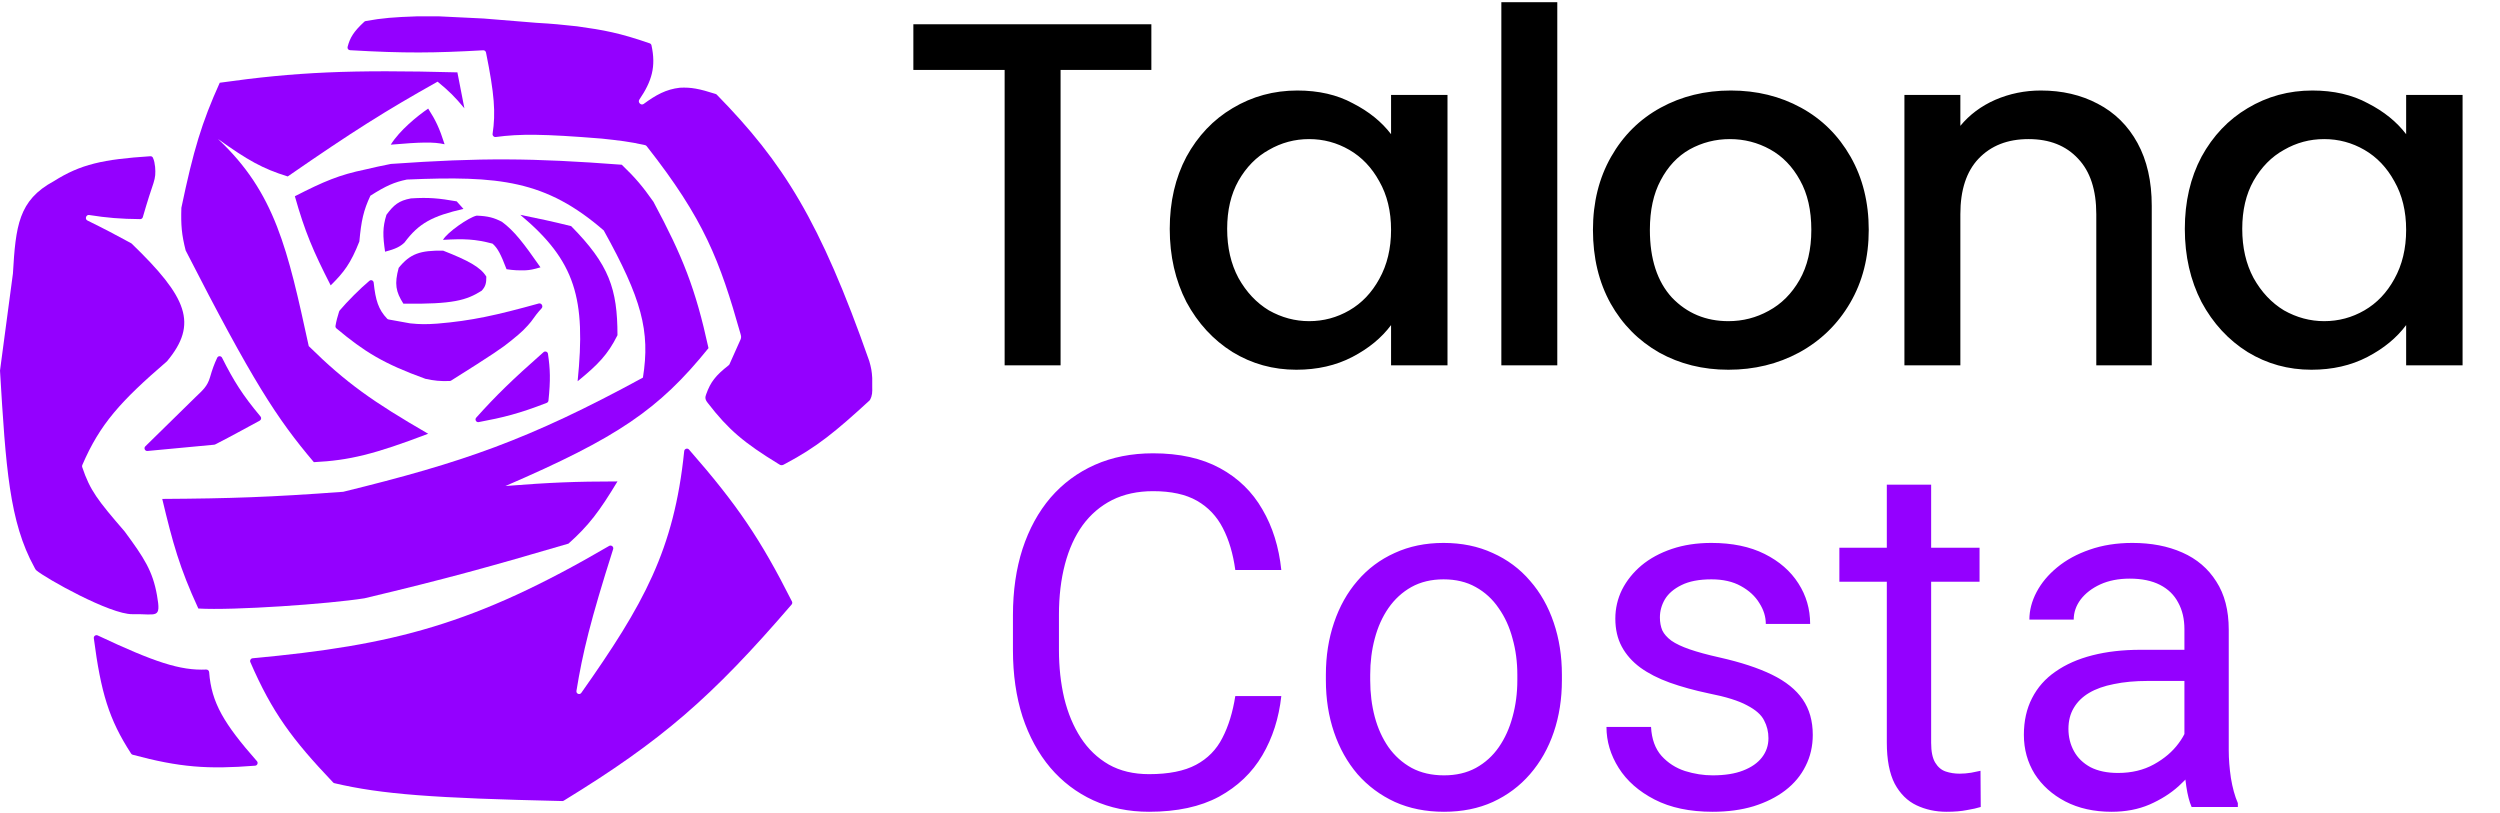
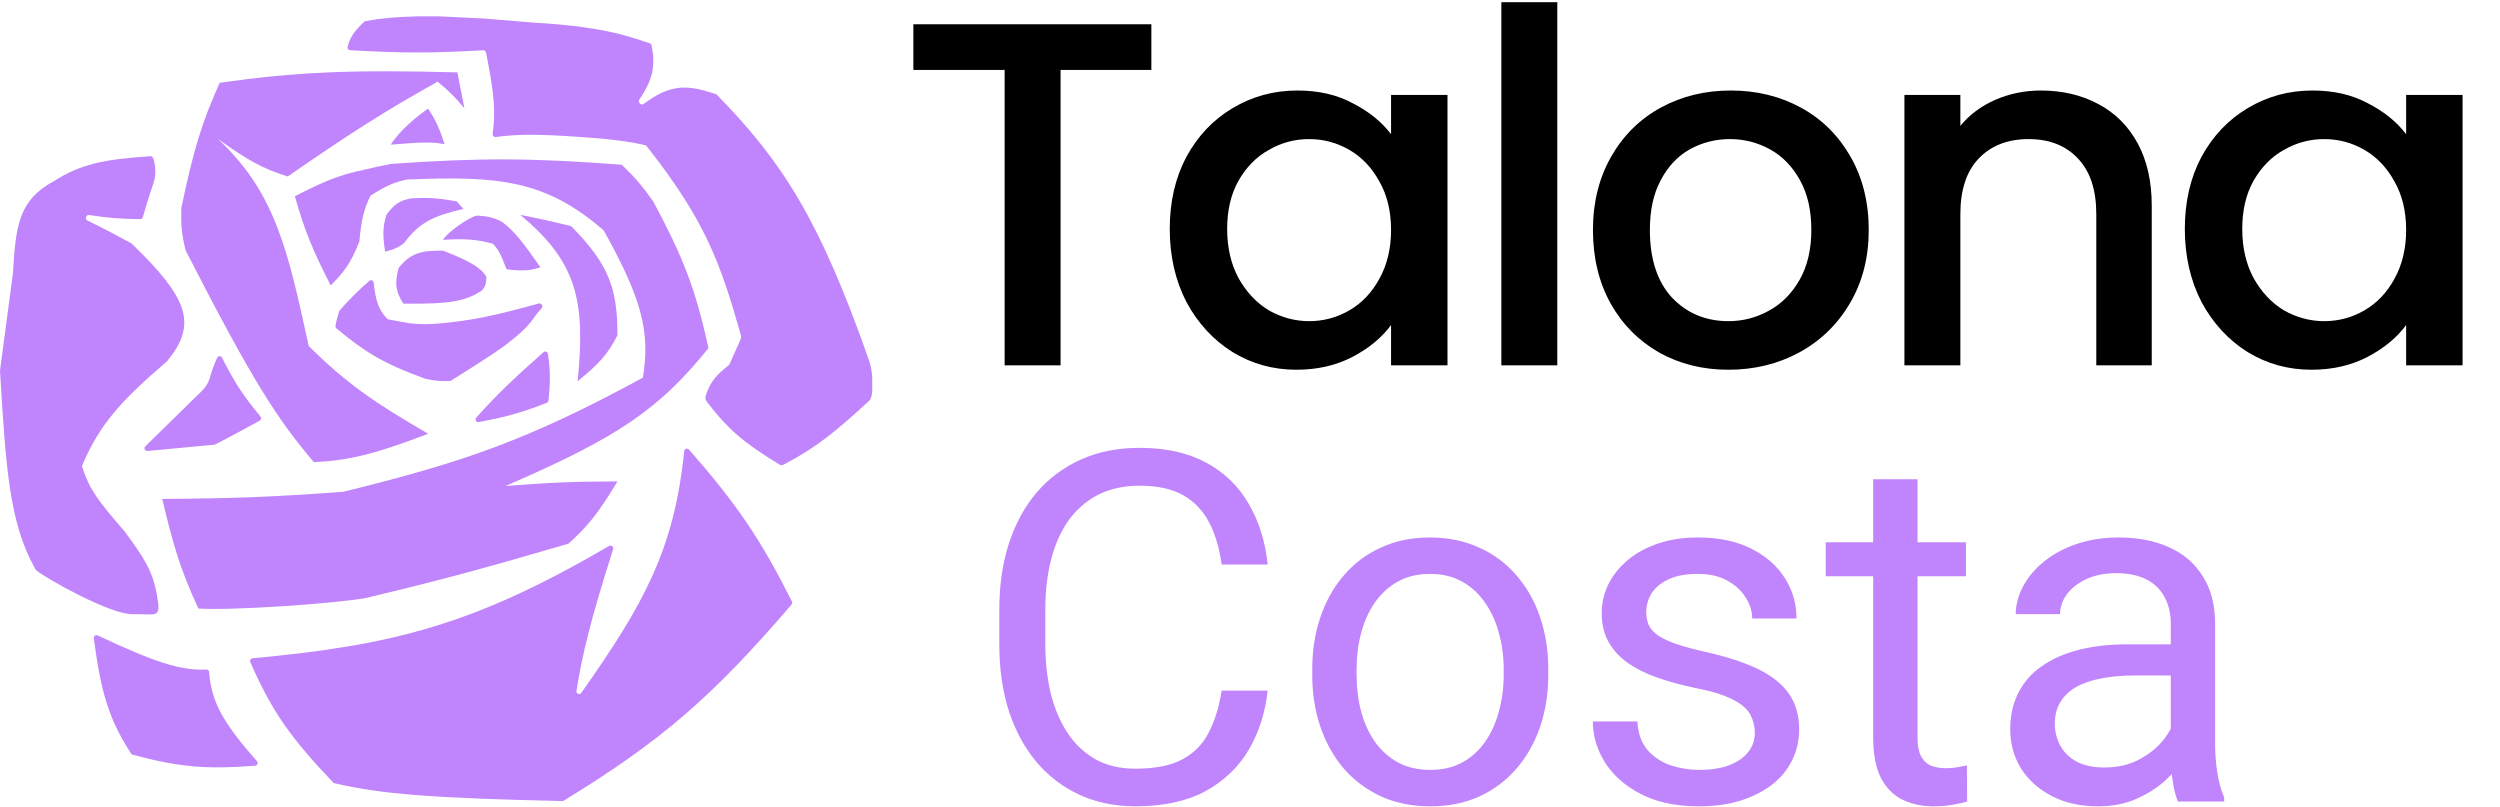
- <svg xmlns="http://www.w3.org/2000/svg" width="917" height="298" viewBox="0 0 917 298" fill="none">
+ <svg xmlns="http://www.w3.org/2000/svg" width="917" height="296" viewBox="0 0 917 296" fill="none">
  <path d="M422.32 8.9V25.64H389.02V134H368.5V25.64H335.02V8.9H422.32ZM429.062 83.96C429.062 74 431.102 65.18 435.182 57.5C439.382 49.82 445.022 43.88 452.102 39.68C459.302 35.36 467.222 33.2 475.862 33.2C483.662 33.2 490.442 34.76 496.202 37.88C502.082 40.88 506.762 44.66 510.242 49.22V34.82H530.942V134H510.242V119.24C506.762 123.92 502.022 127.82 496.022 130.94C490.022 134.06 483.182 135.62 475.502 135.62C466.982 135.62 459.182 133.46 452.102 129.14C445.022 124.7 439.382 118.58 435.182 110.78C431.102 102.86 429.062 93.92 429.062 83.96ZM510.242 84.32C510.242 77.48 508.802 71.54 505.922 66.5C503.162 61.46 499.502 57.62 494.942 54.98C490.382 52.34 485.462 51.02 480.182 51.02C474.902 51.02 469.982 52.34 465.422 54.98C460.862 57.5 457.142 61.28 454.262 66.32C451.502 71.24 450.122 77.12 450.122 83.96C450.122 90.8 451.502 96.8 454.262 101.96C457.142 107.12 460.862 111.08 465.422 113.84C470.102 116.48 475.022 117.8 480.182 117.8C485.462 117.8 490.382 116.48 494.942 113.84C499.502 111.2 503.162 107.36 505.922 102.32C508.802 97.16 510.242 91.16 510.242 84.32ZM571.214 0.8V134H550.694V0.8H571.214ZM633.975 135.62C624.615 135.62 616.155 133.52 608.595 129.32C601.035 125 595.095 119 590.775 111.32C586.455 103.52 584.295 94.52 584.295 84.32C584.295 74.24 586.515 65.3 590.955 57.5C595.395 49.7 601.455 43.7 609.135 39.5C616.815 35.3 625.395 33.2 634.875 33.2C644.355 33.2 652.935 35.3 660.615 39.5C668.295 43.7 674.355 49.7 678.795 57.5C683.235 65.3 685.455 74.24 685.455 84.32C685.455 94.4 683.175 103.34 678.615 111.14C674.055 118.94 667.815 125 659.895 129.32C652.095 133.52 643.455 135.62 633.975 135.62ZM633.975 117.8C639.255 117.8 644.175 116.54 648.735 114.02C653.415 111.5 657.195 107.72 660.075 102.68C662.955 97.64 664.395 91.52 664.395 84.32C664.395 77.12 663.015 71.06 660.255 66.14C657.495 61.1 653.835 57.32 649.275 54.8C644.715 52.28 639.795 51.02 634.515 51.02C629.235 51.02 624.315 52.28 619.755 54.8C615.315 57.32 611.775 61.1 609.135 66.14C606.495 71.06 605.175 77.12 605.175 84.32C605.175 95 607.875 103.28 613.275 109.16C618.795 114.92 625.695 117.8 633.975 117.8ZM748.58 33.2C756.38 33.2 763.34 34.82 769.46 38.06C775.7 41.3 780.56 46.1 784.04 52.46C787.52 58.82 789.26 66.5 789.26 75.5V134H768.92V78.56C768.92 69.68 766.7 62.9 762.26 58.22C757.82 53.42 751.76 51.02 744.08 51.02C736.4 51.02 730.28 53.42 725.72 58.22C721.28 62.9 719.06 69.68 719.06 78.56V134H698.54V34.82H719.06V46.16C722.42 42.08 726.68 38.9 731.84 36.62C737.12 34.34 742.7 33.2 748.58 33.2ZM801.394 83.96C801.394 74 803.434 65.18 807.514 57.5C811.714 49.82 817.354 43.88 824.434 39.68C831.634 35.36 839.554 33.2 848.194 33.2C855.994 33.2 862.774 34.76 868.534 37.88C874.414 40.88 879.094 44.66 882.574 49.22V34.82H903.274V134H882.574V119.24C879.094 123.92 874.354 127.82 868.354 130.94C862.354 134.06 855.514 135.62 847.834 135.62C839.314 135.62 831.514 133.46 824.434 129.14C817.354 124.7 811.714 118.58 807.514 110.78C803.434 102.86 801.394 93.92 801.394 83.96ZM882.574 84.32C882.574 77.48 881.134 71.54 878.254 66.5C875.494 61.46 871.834 57.62 867.274 54.98C862.714 52.34 857.794 51.02 852.514 51.02C847.234 51.02 842.314 52.34 837.754 54.98C833.194 57.5 829.474 61.28 826.594 66.32C823.834 71.24 822.454 77.12 822.454 83.96C822.454 90.8 823.834 96.8 826.594 101.96C829.474 107.12 833.194 111.08 837.754 113.84C842.434 116.48 847.354 117.8 852.514 117.8C857.794 117.8 862.714 116.48 867.274 113.84C871.834 111.2 875.494 107.36 878.254 102.32C881.134 97.16 882.574 91.16 882.574 84.32Z" fill="black" />
-   <path d="M453.109 255.307H469.984C469.105 263.393 466.791 270.629 463.041 277.016C459.291 283.402 453.988 288.471 447.133 292.221C440.277 295.912 431.723 297.758 421.469 297.758C413.969 297.758 407.143 296.352 400.99 293.539C394.896 290.727 389.652 286.742 385.258 281.586C380.863 276.371 377.465 270.131 375.062 262.865C372.719 255.541 371.547 247.396 371.547 238.432V225.688C371.547 216.723 372.719 208.607 375.062 201.342C377.465 194.018 380.893 187.748 385.346 182.533C389.857 177.318 395.277 173.305 401.605 170.492C407.934 167.68 415.053 166.273 422.963 166.273C432.631 166.273 440.805 168.09 447.484 171.723C454.164 175.355 459.35 180.395 463.041 186.84C466.791 193.227 469.105 200.639 469.984 209.076H453.109C452.289 203.1 450.766 197.973 448.539 193.695C446.312 189.359 443.148 186.02 439.047 183.676C434.945 181.332 429.584 180.16 422.963 180.16C417.279 180.16 412.27 181.244 407.934 183.412C403.656 185.58 400.053 188.656 397.123 192.641C394.252 196.625 392.084 201.4 390.619 206.967C389.154 212.533 388.422 218.715 388.422 225.512V238.432C388.422 244.701 389.066 250.59 390.355 256.098C391.703 261.605 393.725 266.439 396.42 270.6C399.115 274.76 402.543 278.041 406.703 280.443C410.863 282.787 415.785 283.959 421.469 283.959C428.676 283.959 434.418 282.816 438.695 280.531C442.973 278.246 446.195 274.965 448.363 270.688C450.59 266.41 452.172 261.283 453.109 255.307ZM486.332 249.506V247.484C486.332 240.629 487.328 234.271 489.32 228.412C491.312 222.494 494.184 217.367 497.934 213.031C501.684 208.637 506.225 205.238 511.557 202.836C516.889 200.375 522.865 199.145 529.486 199.145C536.166 199.145 542.172 200.375 547.504 202.836C552.895 205.238 557.465 208.637 561.215 213.031C565.023 217.367 567.924 222.494 569.916 228.412C571.908 234.271 572.904 240.629 572.904 247.484V249.506C572.904 256.361 571.908 262.719 569.916 268.578C567.924 274.438 565.023 279.564 561.215 283.959C557.465 288.295 552.924 291.693 547.592 294.154C542.318 296.557 536.342 297.758 529.662 297.758C522.982 297.758 516.977 296.557 511.645 294.154C506.312 291.693 501.742 288.295 497.934 283.959C494.184 279.564 491.312 274.438 489.32 268.578C487.328 262.719 486.332 256.361 486.332 249.506ZM502.592 247.484V249.506C502.592 254.252 503.148 258.734 504.262 262.953C505.375 267.113 507.045 270.805 509.271 274.027C511.557 277.25 514.398 279.799 517.797 281.674C521.195 283.49 525.15 284.398 529.662 284.398C534.115 284.398 538.012 283.49 541.352 281.674C544.75 279.799 547.562 277.25 549.789 274.027C552.016 270.805 553.686 267.113 554.799 262.953C555.971 258.734 556.557 254.252 556.557 249.506V247.484C556.557 242.797 555.971 238.373 554.799 234.213C553.686 229.994 551.986 226.273 549.701 223.051C547.475 219.77 544.662 217.191 541.264 215.316C537.924 213.441 533.998 212.504 529.486 212.504C525.033 212.504 521.107 213.441 517.709 215.316C514.369 217.191 511.557 219.77 509.271 223.051C507.045 226.273 505.375 229.994 504.262 234.213C503.148 238.373 502.592 242.797 502.592 247.484ZM648.666 270.775C648.666 268.432 648.139 266.264 647.084 264.271C646.088 262.221 644.008 260.375 640.844 258.734C637.738 257.035 633.051 255.57 626.781 254.34C621.508 253.227 616.732 251.908 612.455 250.385C608.236 248.861 604.633 247.016 601.645 244.848C598.715 242.68 596.459 240.131 594.877 237.201C593.295 234.271 592.504 230.844 592.504 226.918C592.504 223.168 593.324 219.623 594.965 216.283C596.664 212.943 599.037 209.984 602.084 207.406C605.189 204.828 608.91 202.807 613.246 201.342C617.582 199.877 622.416 199.145 627.748 199.145C635.365 199.145 641.869 200.492 647.26 203.188C652.65 205.883 656.781 209.486 659.652 213.998C662.523 218.451 663.959 223.402 663.959 228.852H647.699C647.699 226.215 646.908 223.666 645.326 221.205C643.803 218.686 641.547 216.605 638.559 214.965C635.629 213.324 632.025 212.504 627.748 212.504C623.236 212.504 619.574 213.207 616.762 214.613C614.008 215.961 611.986 217.689 610.697 219.799C609.467 221.908 608.852 224.135 608.852 226.479C608.852 228.236 609.145 229.818 609.73 231.225C610.375 232.572 611.488 233.832 613.07 235.004C614.652 236.117 616.879 237.172 619.75 238.168C622.621 239.164 626.283 240.16 630.736 241.156C638.529 242.914 644.945 245.023 649.984 247.484C655.023 249.945 658.773 252.963 661.234 256.537C663.695 260.111 664.926 264.447 664.926 269.545C664.926 273.705 664.047 277.514 662.289 280.971C660.59 284.428 658.1 287.416 654.818 289.936C651.596 292.396 647.729 294.33 643.217 295.736C638.764 297.084 633.754 297.758 628.188 297.758C619.809 297.758 612.719 296.264 606.918 293.275C601.117 290.287 596.723 286.42 593.734 281.674C590.746 276.928 589.252 271.918 589.252 266.645H605.6C605.834 271.098 607.123 274.643 609.467 277.279C611.811 279.857 614.682 281.703 618.08 282.816C621.479 283.871 624.848 284.398 628.188 284.398C632.641 284.398 636.361 283.812 639.35 282.641C642.396 281.469 644.711 279.857 646.293 277.807C647.875 275.756 648.666 273.412 648.666 270.775ZM726.098 200.902V213.383H674.682V200.902H726.098ZM692.084 177.787H708.344V272.445C708.344 275.668 708.842 278.1 709.838 279.74C710.834 281.381 712.123 282.465 713.705 282.992C715.287 283.52 716.986 283.783 718.803 283.783C720.15 283.783 721.557 283.666 723.021 283.432C724.545 283.139 725.688 282.904 726.449 282.729L726.537 296C725.248 296.41 723.549 296.791 721.439 297.143C719.389 297.553 716.898 297.758 713.969 297.758C709.984 297.758 706.322 296.967 702.982 295.385C699.643 293.803 696.977 291.166 694.984 287.475C693.051 283.725 692.084 278.686 692.084 272.357V177.787ZM801.244 279.74V230.785C801.244 227.035 800.482 223.783 798.959 221.029C797.494 218.217 795.268 216.049 792.279 214.525C789.291 213.002 785.6 212.24 781.205 212.24C777.104 212.24 773.5 212.943 770.395 214.35C767.348 215.756 764.945 217.602 763.188 219.887C761.488 222.172 760.639 224.633 760.639 227.27H744.379C744.379 223.871 745.258 220.502 747.016 217.162C748.773 213.822 751.293 210.805 754.574 208.109C757.914 205.355 761.898 203.188 766.527 201.605C771.215 199.965 776.43 199.145 782.172 199.145C789.086 199.145 795.18 200.316 800.453 202.66C805.785 205.004 809.945 208.549 812.934 213.295C815.98 217.982 817.504 223.871 817.504 230.961V275.258C817.504 278.422 817.768 281.791 818.295 285.365C818.881 288.939 819.73 292.016 820.844 294.594V296H803.881C803.061 294.125 802.416 291.635 801.947 288.529C801.479 285.365 801.244 282.436 801.244 279.74ZM804.057 238.344L804.232 249.77H787.797C783.168 249.77 779.037 250.15 775.404 250.912C771.771 251.615 768.725 252.699 766.264 254.164C763.803 255.629 761.928 257.475 760.639 259.701C759.35 261.869 758.705 264.418 758.705 267.348C758.705 270.336 759.379 273.061 760.727 275.521C762.074 277.982 764.096 279.945 766.791 281.41C769.545 282.816 772.914 283.52 776.898 283.52C781.879 283.52 786.273 282.465 790.082 280.355C793.891 278.246 796.908 275.668 799.135 272.621C801.42 269.574 802.65 266.615 802.826 263.744L809.77 271.566C809.359 274.027 808.246 276.752 806.43 279.74C804.613 282.729 802.182 285.6 799.135 288.354C796.146 291.049 792.572 293.305 788.412 295.121C784.311 296.879 779.682 297.758 774.525 297.758C768.08 297.758 762.426 296.498 757.562 293.979C752.758 291.459 749.008 288.09 746.312 283.871C743.676 279.594 742.357 274.818 742.357 269.545C742.357 264.447 743.354 259.965 745.346 256.098C747.338 252.172 750.209 248.92 753.959 246.342C757.709 243.705 762.221 241.713 767.494 240.365C772.768 239.018 778.656 238.344 785.16 238.344H804.057Z" fill="#9400FF" />
-   <path d="M170.34 39.732C166.931 35.614 164.793 33.477 160.512 29.953C141.32 40.712 129.485 48.161 105.543 64.722C96.338 61.888 90.805 58.738 79.911 50.943C100.981 70.646 105.537 91.559 113.243 126.929L113.248 126.95C127.03 140.543 136.97 147.474 157.055 159.102C137.344 166.611 128.178 168.878 115.125 169.522C101.563 153.522 92.648 139.828 68.108 91.885C66.641 86.114 66.327 82.676 66.527 76.229C70.963 55.025 74.023 44.932 80.603 30.348C108.66 26.398 128.567 25.511 167.772 26.545L170.34 39.732Z" fill="#9400FF" />
-   <path d="M143.324 53.065C146.623 47.791 153.034 42.59 157.054 39.829C159.837 44.158 161.167 46.966 163.079 52.917C159.051 51.998 154.366 52.126 143.324 53.065Z" fill="#9400FF" />
-   <path d="M121.296 104.676C126.168 99.866 128.631 96.648 131.815 88.576C132.509 80.942 133.331 77.176 135.865 71.784C141.643 68.103 144.672 66.808 149.249 65.858C183.052 64.433 200.103 66.039 221.454 84.526C235.335 109.56 238.564 121.419 235.825 138.507C193.818 161.389 169.62 169.665 125.889 180.388C99.049 182.372 84.614 182.844 59.512 183.005C63.388 199.221 65.834 208.204 72.748 223.207C85.481 223.969 120.63 221.534 133.692 219.453C163.856 212.283 180.046 207.759 208.514 199.402C215.951 192.758 219.857 187.587 226.491 176.585C210.913 176.609 201.91 176.967 185.401 178.264C226.258 160.612 241.605 150.349 259.877 127.691C255.113 105.882 250.491 94.18 239.678 74.007C235.696 68.366 233.201 65.365 228.072 60.425C195.225 57.946 176.656 57.791 143.372 60.129C139.594 60.882 137.5 61.329 133.84 62.203C124.544 64.118 118.823 66.511 108.158 71.982C111.803 84.91 114.84 92.052 121.296 104.676Z" fill="#9400FF" />
-   <path d="M146.236 98.257C150.442 93.04 154.141 91.82 162.534 91.935C171.796 95.565 176.298 98.011 178.387 101.467C178.403 103.813 178.117 105.105 176.659 106.652C171.062 110.142 166.273 111.616 147.965 111.394C145.148 106.969 144.642 104.136 146.236 98.257Z" fill="#9400FF" />
-   <path d="M141.247 92.329C145.187 91.283 146.731 90.477 148.359 88.971C153.681 81.812 158.618 79.258 169.991 76.624L167.522 73.858C160.97 72.718 157.295 72.355 150.73 72.772C146.253 73.614 144.432 75.164 141.741 78.797C140.299 83.464 140.399 86.529 141.247 92.329Z" fill="#9400FF" />
-   <path d="M185.799 98.75C188.431 99.147 189.978 99.209 192.812 99.145C194.436 99.056 195.644 98.816 198.245 98.059C191.984 89.092 188.683 84.75 184.12 81.366C181.216 79.866 179.087 79.265 174.835 79.094C171.92 79.732 164.008 85.256 162.488 87.984C170.187 87.529 174.263 87.672 180.663 89.366C182.534 91.011 183.665 93.162 185.799 98.75Z" fill="#9400FF" />
-   <path d="M190.832 78.797C198.201 80.305 202.325 81.161 209.501 82.945C223.45 97.082 226.478 105.981 226.49 122.949C222.964 130.054 219.306 133.795 211.871 139.84C214.928 109.582 211.202 95.816 190.832 78.797Z" fill="#9400FF" />
-   <path d="M137.064 103.656C136.982 102.887 136.111 102.494 135.515 102.988C132.246 105.696 127.267 110.69 124.572 113.911C124.488 114.012 124.426 114.126 124.388 114.251C123.756 116.297 123.395 117.568 123.058 119.528C122.998 119.874 123.132 120.228 123.402 120.453C133.679 129.049 140.692 133.399 156.055 138.953C159.402 139.662 161.389 139.868 164.971 139.752C165.147 139.747 165.324 139.691 165.473 139.597C180.706 130.034 184.453 127.446 187.267 125.124L190.033 122.852C191.557 121.543 192.332 120.785 193.589 119.395L194.774 118.012C196.221 115.937 197.348 114.508 198.65 113.109C199.365 112.341 198.618 111.043 197.607 111.323C182.016 115.647 172.964 117.664 160.401 118.704C156.346 118.987 154.149 118.991 150.424 118.605L142.539 117.18C142.335 117.143 142.147 117.044 142.004 116.894C138.786 113.519 137.757 110.148 137.064 103.656Z" fill="#9400FF" />
-   <path d="M174.678 153.192C174.045 153.899 174.664 155 175.597 154.825C184.525 153.15 190.463 151.699 200.543 147.767C200.889 147.632 201.136 147.311 201.175 146.941C201.962 139.413 201.818 135.353 200.993 129.774C200.878 128.996 199.946 128.663 199.357 129.183C187.756 139.418 181.848 145.194 174.678 153.192Z" fill="#9400FF" />
-   <path d="M53.31 163.711C52.639 164.369 53.163 165.504 54.098 165.419C60.152 164.868 66.352 164.268 78.579 163.119C78.704 163.108 78.832 163.071 78.944 163.013C85.728 159.547 89.418 157.428 95.258 154.303C95.82 154.002 95.962 153.256 95.552 152.767C88.948 144.881 85.712 139.682 81.445 131.211C81.074 130.475 80.021 130.473 79.67 131.218C78.571 133.55 77.898 135.392 77.043 138.358C76.044 141.75 74.434 143.05 71.561 145.816L53.31 163.711Z" fill="#9400FF" />
-   <path d="M288.029 170.115C287.013 170.752 286.441 170.857 285.46 170.115C272.91 162.435 267.174 157.605 259.68 147.891C258.516 146.484 258.61 145.714 259.038 144.582C260.637 140.118 262.456 137.764 267.286 133.97C267.414 133.869 267.518 133.737 267.585 133.588L271.632 124.53C271.936 123.815 271.87 123.356 271.632 122.505C264.015 95.58 258.297 80.442 237.184 53.595C237.042 53.415 236.839 53.285 236.616 53.235C230.715 51.903 227.095 51.538 220.763 50.844C199.243 49.106 190.708 49.064 181.831 50.256C181.156 50.347 180.582 49.758 180.684 49.084C181.851 41.386 181.368 34.559 178.266 19.251C178.167 18.764 177.719 18.418 177.223 18.445C159.401 19.448 148.527 19.59 128.4 18.416C127.786 18.381 127.34 17.802 127.495 17.206C128.361 13.867 129.652 11.641 133.628 7.973C133.765 7.846 133.939 7.76 134.123 7.726C140.268 6.601 144.564 6.286 152.756 6H161.152L177.4 6.79L196.76 8.371C202.742 8.704 205.961 9.035 211.675 9.655C221.521 11.026 227.25 12.065 238.315 15.893C238.638 16.005 238.888 16.281 238.961 16.615C240.673 24.455 239.114 29.763 234.503 36.548C233.839 37.525 235.145 38.826 236.098 38.127C240.562 34.849 244.304 32.737 249.408 32.175C253.506 31.971 256.465 32.539 262.505 34.47C262.659 34.519 262.803 34.608 262.917 34.724C287.293 59.628 300.793 80.972 318.846 132.432C319.549 134.851 319.799 136.214 319.933 138.655V141.816C319.985 143.886 319.977 145.055 319.122 146.661C319.071 146.756 319.002 146.843 318.923 146.915C306.464 158.352 299.579 164.013 288.029 170.115Z" fill="#9400FF" />
-   <path d="M250.966 165.473C251.055 164.6 252.147 164.237 252.724 164.898C270.399 185.098 278.942 197.713 290.497 220.63C290.679 220.991 290.623 221.437 290.36 221.743C261.067 255.805 242.658 271.706 206.798 293.675C206.634 293.776 206.437 293.828 206.245 293.824C158.964 292.749 139.998 291.36 122.676 287.281C122.487 287.237 122.314 287.136 122.181 286.996C107.228 271.285 99.809 261.299 91.817 242.845C91.547 242.222 91.978 241.515 92.653 241.452C144.326 236.652 173.93 229.171 223.424 200.249C224.217 199.785 225.185 200.539 224.906 201.415C216.536 227.734 213.704 239.489 211.442 253.425C211.273 254.465 212.614 255.007 213.221 254.145C236.057 221.728 247.262 201.812 250.966 165.473Z" fill="#9400FF" />
-   <path d="M93.575 280.857C94.396 280.793 94.787 279.815 94.243 279.196C82.183 265.489 77.544 257.799 76.717 246.548C76.676 245.99 76.195 245.564 75.636 245.589C66.108 246.02 56.615 242.854 35.836 233.076C35.121 232.74 34.31 233.323 34.412 234.105C37.013 254.003 39.926 263.851 48.095 276.421C48.228 276.627 48.439 276.779 48.676 276.843C65.929 281.48 76.175 282.227 93.575 280.857Z" fill="#9400FF" />
-   <path d="M30.148 171.316C30.071 171.086 30.081 170.829 30.177 170.605C36.626 155.588 44.183 147.224 61.177 132.586C61.219 132.55 61.259 132.509 61.294 132.467C72.688 118.786 68.773 109.118 48.301 89.363C48.237 89.301 48.161 89.246 48.083 89.203C42.457 86.134 38.171 83.877 32.064 80.882C31.012 80.365 31.559 78.682 32.716 78.867C39.165 79.893 44.269 80.312 51.423 80.373C51.857 80.377 52.246 80.099 52.375 79.684C53.116 77.306 53.67 74.936 56.302 67.142C57.008 64.889 57.08 63.584 56.895 61.216C56.727 59.825 56.588 58.969 56.092 57.856C55.93 57.492 55.544 57.281 55.147 57.307C37.757 58.441 29.574 60.243 19.755 66.451C6.756 73.455 5.771 82.882 4.741 100.331L0.013 135.844C0.004 135.907 0.002 135.973 0.006 136.037C2.133 171.522 3.427 191.397 12.612 208.098C12.808 208.455 13.013 208.928 13.322 209.193C16.677 212.075 40.452 225.446 48.597 225.281C57.478 225.102 59.166 227.306 57.586 218.367C56.005 209.428 52.877 204.654 45.733 194.957C35.847 183.501 33.042 179.948 30.148 171.316Z" fill="#9400FF" />
+   <path d="M448.109 253.307H464.984C464.105 261.393 461.791 268.629 458.041 275.016C454.291 281.402 448.988 286.471 442.133 290.221C435.277 293.912 426.723 295.758 416.469 295.758C408.969 295.758 402.143 294.352 395.99 291.539C389.896 288.727 384.652 284.742 380.258 279.586C375.863 274.371 372.465 268.131 370.062 260.865C367.719 253.541 366.547 245.396 366.547 236.432V223.688C366.547 214.723 367.719 206.607 370.062 199.342C372.465 192.018 375.893 185.748 380.346 180.533C384.857 175.318 390.277 171.305 396.605 168.492C402.934 165.68 410.053 164.273 417.963 164.273C427.631 164.273 435.805 166.09 442.484 169.723C449.164 173.355 454.35 178.395 458.041 184.84C461.791 191.227 464.105 198.639 464.984 207.076H448.109C447.289 201.1 445.766 195.973 443.539 191.695C441.312 187.359 438.148 184.02 434.047 181.676C429.945 179.332 424.584 178.16 417.963 178.16C412.279 178.16 407.27 179.244 402.934 181.412C398.656 183.58 395.053 186.656 392.123 190.641C389.252 194.625 387.084 199.4 385.619 204.967C384.154 210.533 383.422 216.715 383.422 223.512V236.432C383.422 242.701 384.066 248.59 385.355 254.098C386.703 259.605 388.725 264.439 391.42 268.6C394.115 272.76 397.543 276.041 401.703 278.443C405.863 280.787 410.785 281.959 416.469 281.959C423.676 281.959 429.418 280.816 433.695 278.531C437.973 276.246 441.195 272.965 443.363 268.688C445.59 264.41 447.172 259.283 448.109 253.307ZM481.332 247.506V245.484C481.332 238.629 482.328 232.271 484.32 226.412C486.312 220.494 489.184 215.367 492.934 211.031C496.684 206.637 501.225 203.238 506.557 200.836C511.889 198.375 517.865 197.145 524.486 197.145C531.166 197.145 537.172 198.375 542.504 200.836C547.895 203.238 552.465 206.637 556.215 211.031C560.023 215.367 562.924 220.494 564.916 226.412C566.908 232.271 567.904 238.629 567.904 245.484V247.506C567.904 254.361 566.908 260.719 564.916 266.578C562.924 272.438 560.023 277.564 556.215 281.959C552.465 286.295 547.924 289.693 542.592 292.154C537.318 294.557 531.342 295.758 524.662 295.758C517.982 295.758 511.977 294.557 506.645 292.154C501.312 289.693 496.742 286.295 492.934 281.959C489.184 277.564 486.312 272.438 484.32 266.578C482.328 260.719 481.332 254.361 481.332 247.506ZM497.592 245.484V247.506C497.592 252.252 498.148 256.734 499.262 260.953C500.375 265.113 502.045 268.805 504.271 272.027C506.557 275.25 509.398 277.799 512.797 279.674C516.195 281.49 520.15 282.398 524.662 282.398C529.115 282.398 533.012 281.49 536.352 279.674C539.75 277.799 542.562 275.25 544.789 272.027C547.016 268.805 548.686 265.113 549.799 260.953C550.971 256.734 551.557 252.252 551.557 247.506V245.484C551.557 240.797 550.971 236.373 549.799 232.213C548.686 227.994 546.986 224.273 544.701 221.051C542.475 217.77 539.662 215.191 536.264 213.316C532.924 211.441 528.998 210.504 524.486 210.504C520.033 210.504 516.107 211.441 512.709 213.316C509.369 215.191 506.557 217.77 504.271 221.051C502.045 224.273 500.375 227.994 499.262 232.213C498.148 236.373 497.592 240.797 497.592 245.484ZM643.666 268.775C643.666 266.432 643.139 264.264 642.084 262.271C641.088 260.221 639.008 258.375 635.844 256.734C632.738 255.035 628.051 253.57 621.781 252.34C616.508 251.227 611.732 249.908 607.455 248.385C603.236 246.861 599.633 245.016 596.645 242.848C593.715 240.68 591.459 238.131 589.877 235.201C588.295 232.271 587.504 228.844 587.504 224.918C587.504 221.168 588.324 217.623 589.965 214.283C591.664 210.943 594.037 207.984 597.084 205.406C600.189 202.828 603.91 200.807 608.246 199.342C612.582 197.877 617.416 197.145 622.748 197.145C630.365 197.145 636.869 198.492 642.26 201.188C647.65 203.883 651.781 207.486 654.652 211.998C657.523 216.451 658.959 221.402 658.959 226.852H642.699C642.699 224.215 641.908 221.666 640.326 219.205C638.803 216.686 636.547 214.605 633.559 212.965C630.629 211.324 627.025 210.504 622.748 210.504C618.236 210.504 614.574 211.207 611.762 212.613C609.008 213.961 606.986 215.689 605.697 217.799C604.467 219.908 603.852 222.135 603.852 224.479C603.852 226.236 604.145 227.818 604.73 229.225C605.375 230.572 606.488 231.832 608.07 233.004C609.652 234.117 611.879 235.172 614.75 236.168C617.621 237.164 621.283 238.16 625.736 239.156C633.529 240.914 639.945 243.023 644.984 245.484C650.023 247.945 653.773 250.963 656.234 254.537C658.695 258.111 659.926 262.447 659.926 267.545C659.926 271.705 659.047 275.514 657.289 278.971C655.59 282.428 653.1 285.416 649.818 287.936C646.596 290.396 642.729 292.33 638.217 293.736C633.764 295.084 628.754 295.758 623.188 295.758C614.809 295.758 607.719 294.264 601.918 291.275C596.117 288.287 591.723 284.42 588.734 279.674C585.746 274.928 584.252 269.918 584.252 264.645H600.6C600.834 269.098 602.123 272.643 604.467 275.279C606.811 277.857 609.682 279.703 613.08 280.816C616.479 281.871 619.848 282.398 623.188 282.398C627.641 282.398 631.361 281.812 634.35 280.641C637.396 279.469 639.711 277.857 641.293 275.807C642.875 273.756 643.666 271.412 643.666 268.775ZM721.098 198.902V211.383H669.682V198.902H721.098ZM687.084 175.787H703.344V270.445C703.344 273.668 703.842 276.1 704.838 277.74C705.834 279.381 707.123 280.465 708.705 280.992C710.287 281.52 711.986 281.783 713.803 281.783C715.15 281.783 716.557 281.666 718.021 281.432C719.545 281.139 720.688 280.904 721.449 280.729L721.537 294C720.248 294.41 718.549 294.791 716.439 295.143C714.389 295.553 711.898 295.758 708.969 295.758C704.984 295.758 701.322 294.967 697.982 293.385C694.643 291.803 691.977 289.166 689.984 285.475C688.051 281.725 687.084 276.686 687.084 270.357V175.787ZM796.244 277.74V228.785C796.244 225.035 795.482 221.783 793.959 219.029C792.494 216.217 790.268 214.049 787.279 212.525C784.291 211.002 780.6 210.24 776.205 210.24C772.104 210.24 768.5 210.943 765.395 212.35C762.348 213.756 759.945 215.602 758.188 217.887C756.488 220.172 755.639 222.633 755.639 225.27H739.379C739.379 221.871 740.258 218.502 742.016 215.162C743.773 211.822 746.293 208.805 749.574 206.109C752.914 203.355 756.898 201.188 761.527 199.605C766.215 197.965 771.43 197.145 777.172 197.145C784.086 197.145 790.18 198.316 795.453 200.66C800.785 203.004 804.945 206.549 807.934 211.295C810.98 215.982 812.504 221.871 812.504 228.961V273.258C812.504 276.422 812.768 279.791 813.295 283.365C813.881 286.939 814.73 290.016 815.844 292.594V294H798.881C798.061 292.125 797.416 289.635 796.947 286.529C796.479 283.365 796.244 280.436 796.244 277.74ZM799.057 236.344L799.232 247.77H782.797C778.168 247.77 774.037 248.15 770.404 248.912C766.771 249.615 763.725 250.699 761.264 252.164C758.803 253.629 756.928 255.475 755.639 257.701C754.35 259.869 753.705 262.418 753.705 265.348C753.705 268.336 754.379 271.061 755.727 273.521C757.074 275.982 759.096 277.945 761.791 279.41C764.545 280.816 767.914 281.52 771.898 281.52C776.879 281.52 781.273 280.465 785.082 278.355C788.891 276.246 791.908 273.668 794.135 270.621C796.42 267.574 797.65 264.615 797.826 261.744L804.77 269.566C804.359 272.027 803.246 274.752 801.43 277.74C799.613 280.729 797.182 283.6 794.135 286.354C791.146 289.049 787.572 291.305 783.412 293.121C779.311 294.879 774.682 295.758 769.525 295.758C763.08 295.758 757.426 294.498 752.562 291.979C747.758 289.459 744.008 286.09 741.312 281.871C738.676 277.594 737.357 272.818 737.357 267.545C737.357 262.447 738.354 257.965 740.346 254.098C742.338 250.172 745.209 246.92 748.959 244.342C752.709 241.705 757.221 239.713 762.494 238.365C767.768 237.018 773.656 236.344 780.16 236.344H799.057Z" fill="#C084FC" />
+   <path d="M170.34 39.732C166.931 35.614 164.793 33.477 160.512 29.953C141.32 40.712 129.485 48.161 105.543 64.722C96.338 61.888 90.805 58.738 79.911 50.943C100.981 70.646 105.537 91.559 113.243 126.929L113.248 126.95C127.03 140.543 136.97 147.474 157.055 159.102C137.344 166.611 128.178 168.878 115.125 169.522C101.563 153.522 92.648 139.828 68.108 91.885C66.641 86.114 66.327 82.676 66.527 76.229C70.963 55.025 74.023 44.932 80.603 30.348C108.66 26.398 128.567 25.511 167.772 26.545L170.34 39.732Z" fill="#C084FC" />
+   <path d="M143.324 53.065C146.623 47.791 153.034 42.59 157.054 39.829C159.837 44.158 161.167 46.966 163.079 52.917C159.051 51.998 154.366 52.126 143.324 53.065Z" fill="#C084FC" />
+   <path d="M121.296 104.676C126.168 99.866 128.631 96.648 131.815 88.576C132.509 80.942 133.331 77.176 135.865 71.784C141.643 68.103 144.672 66.808 149.249 65.858C183.052 64.433 200.103 66.039 221.454 84.526C235.335 109.56 238.564 121.419 235.825 138.507C193.818 161.389 169.62 169.665 125.889 180.388C99.049 182.372 84.614 182.844 59.512 183.005C63.388 199.221 65.834 208.204 72.748 223.207C85.481 223.969 120.63 221.534 133.692 219.453C163.856 212.283 180.046 207.759 208.514 199.402C215.951 192.758 219.857 187.587 226.491 176.585C210.913 176.609 201.91 176.967 185.401 178.264C226.258 160.612 241.605 150.349 259.877 127.691C255.113 105.882 250.491 94.18 239.678 74.007C235.696 68.366 233.201 65.365 228.072 60.425C195.225 57.946 176.656 57.791 143.372 60.129C139.594 60.882 137.5 61.329 133.84 62.203C124.544 64.118 118.823 66.511 108.158 71.982C111.803 84.91 114.84 92.052 121.296 104.676Z" fill="#C084FC" />
+   <path d="M146.236 98.257C150.442 93.04 154.141 91.82 162.534 91.935C171.796 95.565 176.298 98.011 178.387 101.467C178.403 103.813 178.117 105.105 176.659 106.652C171.062 110.142 166.273 111.616 147.965 111.394C145.148 106.969 144.642 104.136 146.236 98.257Z" fill="#C084FC" />
+   <path d="M141.247 92.329C145.187 91.283 146.731 90.477 148.359 88.971C153.681 81.812 158.618 79.258 169.991 76.624L167.522 73.858C160.97 72.718 157.295 72.355 150.73 72.772C146.253 73.614 144.432 75.164 141.741 78.797C140.299 83.464 140.399 86.529 141.247 92.329Z" fill="#C084FC" />
+   <path d="M185.799 98.75C188.431 99.147 189.978 99.209 192.812 99.145C194.436 99.056 195.644 98.816 198.245 98.059C191.984 89.092 188.683 84.75 184.12 81.366C181.216 79.866 179.087 79.265 174.835 79.094C171.92 79.732 164.008 85.256 162.488 87.984C170.187 87.529 174.263 87.672 180.663 89.366C182.534 91.011 183.665 93.162 185.799 98.75Z" fill="#C084FC" />
+   <path d="M190.832 78.797C198.201 80.305 202.325 81.161 209.501 82.945C223.45 97.082 226.478 105.981 226.49 122.949C222.964 130.054 219.306 133.795 211.871 139.84C214.928 109.582 211.202 95.816 190.832 78.797Z" fill="#C084FC" />
+   <path d="M137.064 103.656C136.982 102.887 136.111 102.494 135.515 102.988C132.246 105.696 127.267 110.69 124.572 113.911C124.488 114.012 124.426 114.126 124.388 114.251C123.756 116.297 123.395 117.568 123.058 119.528C122.998 119.874 123.132 120.228 123.402 120.453C133.679 129.049 140.692 133.399 156.055 138.953C159.402 139.662 161.389 139.868 164.971 139.752C165.147 139.747 165.324 139.691 165.473 139.597C180.706 130.034 184.453 127.446 187.267 125.124L190.033 122.852C191.557 121.543 192.332 120.785 193.589 119.395L194.774 118.012C196.221 115.937 197.348 114.508 198.65 113.109C199.365 112.341 198.618 111.043 197.607 111.323C182.016 115.647 172.964 117.664 160.401 118.704C156.346 118.987 154.149 118.991 150.424 118.605L142.539 117.18C142.335 117.143 142.147 117.044 142.004 116.894C138.786 113.519 137.757 110.148 137.064 103.656Z" fill="#C084FC" />
+   <path d="M174.678 153.192C174.045 153.899 174.664 155 175.597 154.825C184.525 153.15 190.463 151.699 200.543 147.767C200.889 147.632 201.136 147.311 201.175 146.941C201.962 139.413 201.818 135.353 200.993 129.774C200.878 128.996 199.946 128.663 199.357 129.183C187.756 139.418 181.848 145.194 174.678 153.192Z" fill="#C084FC" />
+   <path d="M53.31 163.711C52.639 164.369 53.163 165.504 54.098 165.419C60.152 164.868 66.352 164.268 78.579 163.119C78.704 163.108 78.832 163.071 78.944 163.013C85.728 159.547 89.418 157.428 95.258 154.303C95.82 154.002 95.962 153.256 95.552 152.767C88.948 144.881 85.712 139.682 81.445 131.211C81.074 130.475 80.021 130.473 79.67 131.218C78.571 133.55 77.898 135.392 77.043 138.358C76.044 141.75 74.434 143.05 71.561 145.816L53.31 163.711Z" fill="#C084FC" />
+   <path d="M288.029 170.115C287.013 170.752 286.441 170.857 285.46 170.115C272.91 162.435 267.174 157.605 259.68 147.891C258.516 146.484 258.61 145.714 259.038 144.582C260.637 140.118 262.456 137.764 267.286 133.97C267.414 133.869 267.518 133.737 267.585 133.588L271.632 124.53C271.936 123.815 271.87 123.356 271.632 122.505C264.015 95.58 258.297 80.442 237.184 53.595C237.042 53.415 236.839 53.285 236.616 53.235C230.715 51.903 227.095 51.538 220.763 50.844C199.243 49.106 190.708 49.064 181.831 50.256C181.156 50.347 180.582 49.758 180.684 49.084C181.851 41.386 181.368 34.559 178.266 19.251C178.167 18.764 177.719 18.418 177.223 18.445C159.401 19.448 148.527 19.59 128.4 18.416C127.786 18.381 127.34 17.802 127.495 17.206C128.361 13.867 129.652 11.641 133.628 7.973C133.765 7.846 133.939 7.76 134.123 7.726C140.268 6.601 144.564 6.286 152.756 6H161.152L177.4 6.79L196.76 8.371C202.742 8.704 205.961 9.035 211.675 9.655C221.521 11.026 227.25 12.065 238.315 15.893C238.638 16.005 238.888 16.281 238.961 16.615C240.673 24.455 239.114 29.763 234.503 36.548C233.839 37.525 235.145 38.826 236.098 38.127C240.562 34.849 244.304 32.737 249.408 32.175C253.506 31.971 256.465 32.539 262.505 34.47C262.659 34.519 262.803 34.608 262.917 34.724C287.293 59.628 300.793 80.972 318.846 132.432C319.549 134.851 319.799 136.214 319.933 138.655V141.816C319.985 143.886 319.977 145.055 319.122 146.661C319.071 146.756 319.002 146.843 318.923 146.915C306.464 158.352 299.579 164.013 288.029 170.115Z" fill="#C084FC" />
+   <path d="M250.966 165.473C251.055 164.6 252.147 164.237 252.724 164.898C270.399 185.098 278.942 197.713 290.497 220.63C290.679 220.991 290.623 221.437 290.36 221.743C261.067 255.805 242.658 271.706 206.798 293.675C206.634 293.776 206.437 293.828 206.245 293.824C158.964 292.749 139.998 291.36 122.676 287.281C122.487 287.237 122.314 287.136 122.181 286.996C107.228 271.285 99.809 261.299 91.817 242.845C91.547 242.222 91.978 241.515 92.653 241.452C144.326 236.652 173.93 229.171 223.424 200.249C224.217 199.785 225.185 200.539 224.906 201.415C216.536 227.734 213.704 239.489 211.442 253.425C211.273 254.465 212.614 255.007 213.221 254.145C236.057 221.728 247.262 201.812 250.966 165.473Z" fill="#C084FC" />
+   <path d="M93.575 280.857C94.396 280.793 94.787 279.815 94.243 279.196C82.183 265.489 77.544 257.799 76.717 246.548C76.676 245.99 76.195 245.564 75.636 245.589C66.108 246.02 56.615 242.854 35.836 233.076C35.121 232.74 34.31 233.323 34.412 234.105C37.013 254.003 39.926 263.851 48.095 276.421C48.228 276.627 48.439 276.779 48.676 276.843C65.929 281.48 76.175 282.227 93.575 280.857Z" fill="#C084FC" />
+   <path d="M30.148 171.316C30.071 171.086 30.081 170.829 30.177 170.605C36.626 155.588 44.183 147.224 61.177 132.586C61.219 132.55 61.259 132.509 61.294 132.467C72.688 118.786 68.773 109.118 48.301 89.363C48.237 89.301 48.161 89.246 48.083 89.203C42.457 86.134 38.171 83.877 32.064 80.882C31.012 80.365 31.559 78.682 32.716 78.867C39.165 79.893 44.269 80.312 51.423 80.373C51.857 80.377 52.246 80.099 52.375 79.684C53.116 77.306 53.67 74.936 56.302 67.142C57.008 64.889 57.08 63.584 56.895 61.216C56.727 59.825 56.588 58.969 56.092 57.856C55.93 57.492 55.544 57.281 55.147 57.307C37.757 58.441 29.574 60.243 19.755 66.451C6.756 73.455 5.771 82.882 4.741 100.331L0.013 135.844C0.004 135.907 0.002 135.973 0.006 136.037C2.133 171.522 3.427 191.397 12.612 208.098C12.808 208.455 13.013 208.928 13.322 209.193C16.677 212.075 40.452 225.446 48.597 225.281C57.478 225.102 59.166 227.306 57.586 218.367C56.005 209.428 52.877 204.654 45.733 194.957C35.847 183.501 33.042 179.948 30.148 171.316Z" fill="#C084FC" />
</svg>
